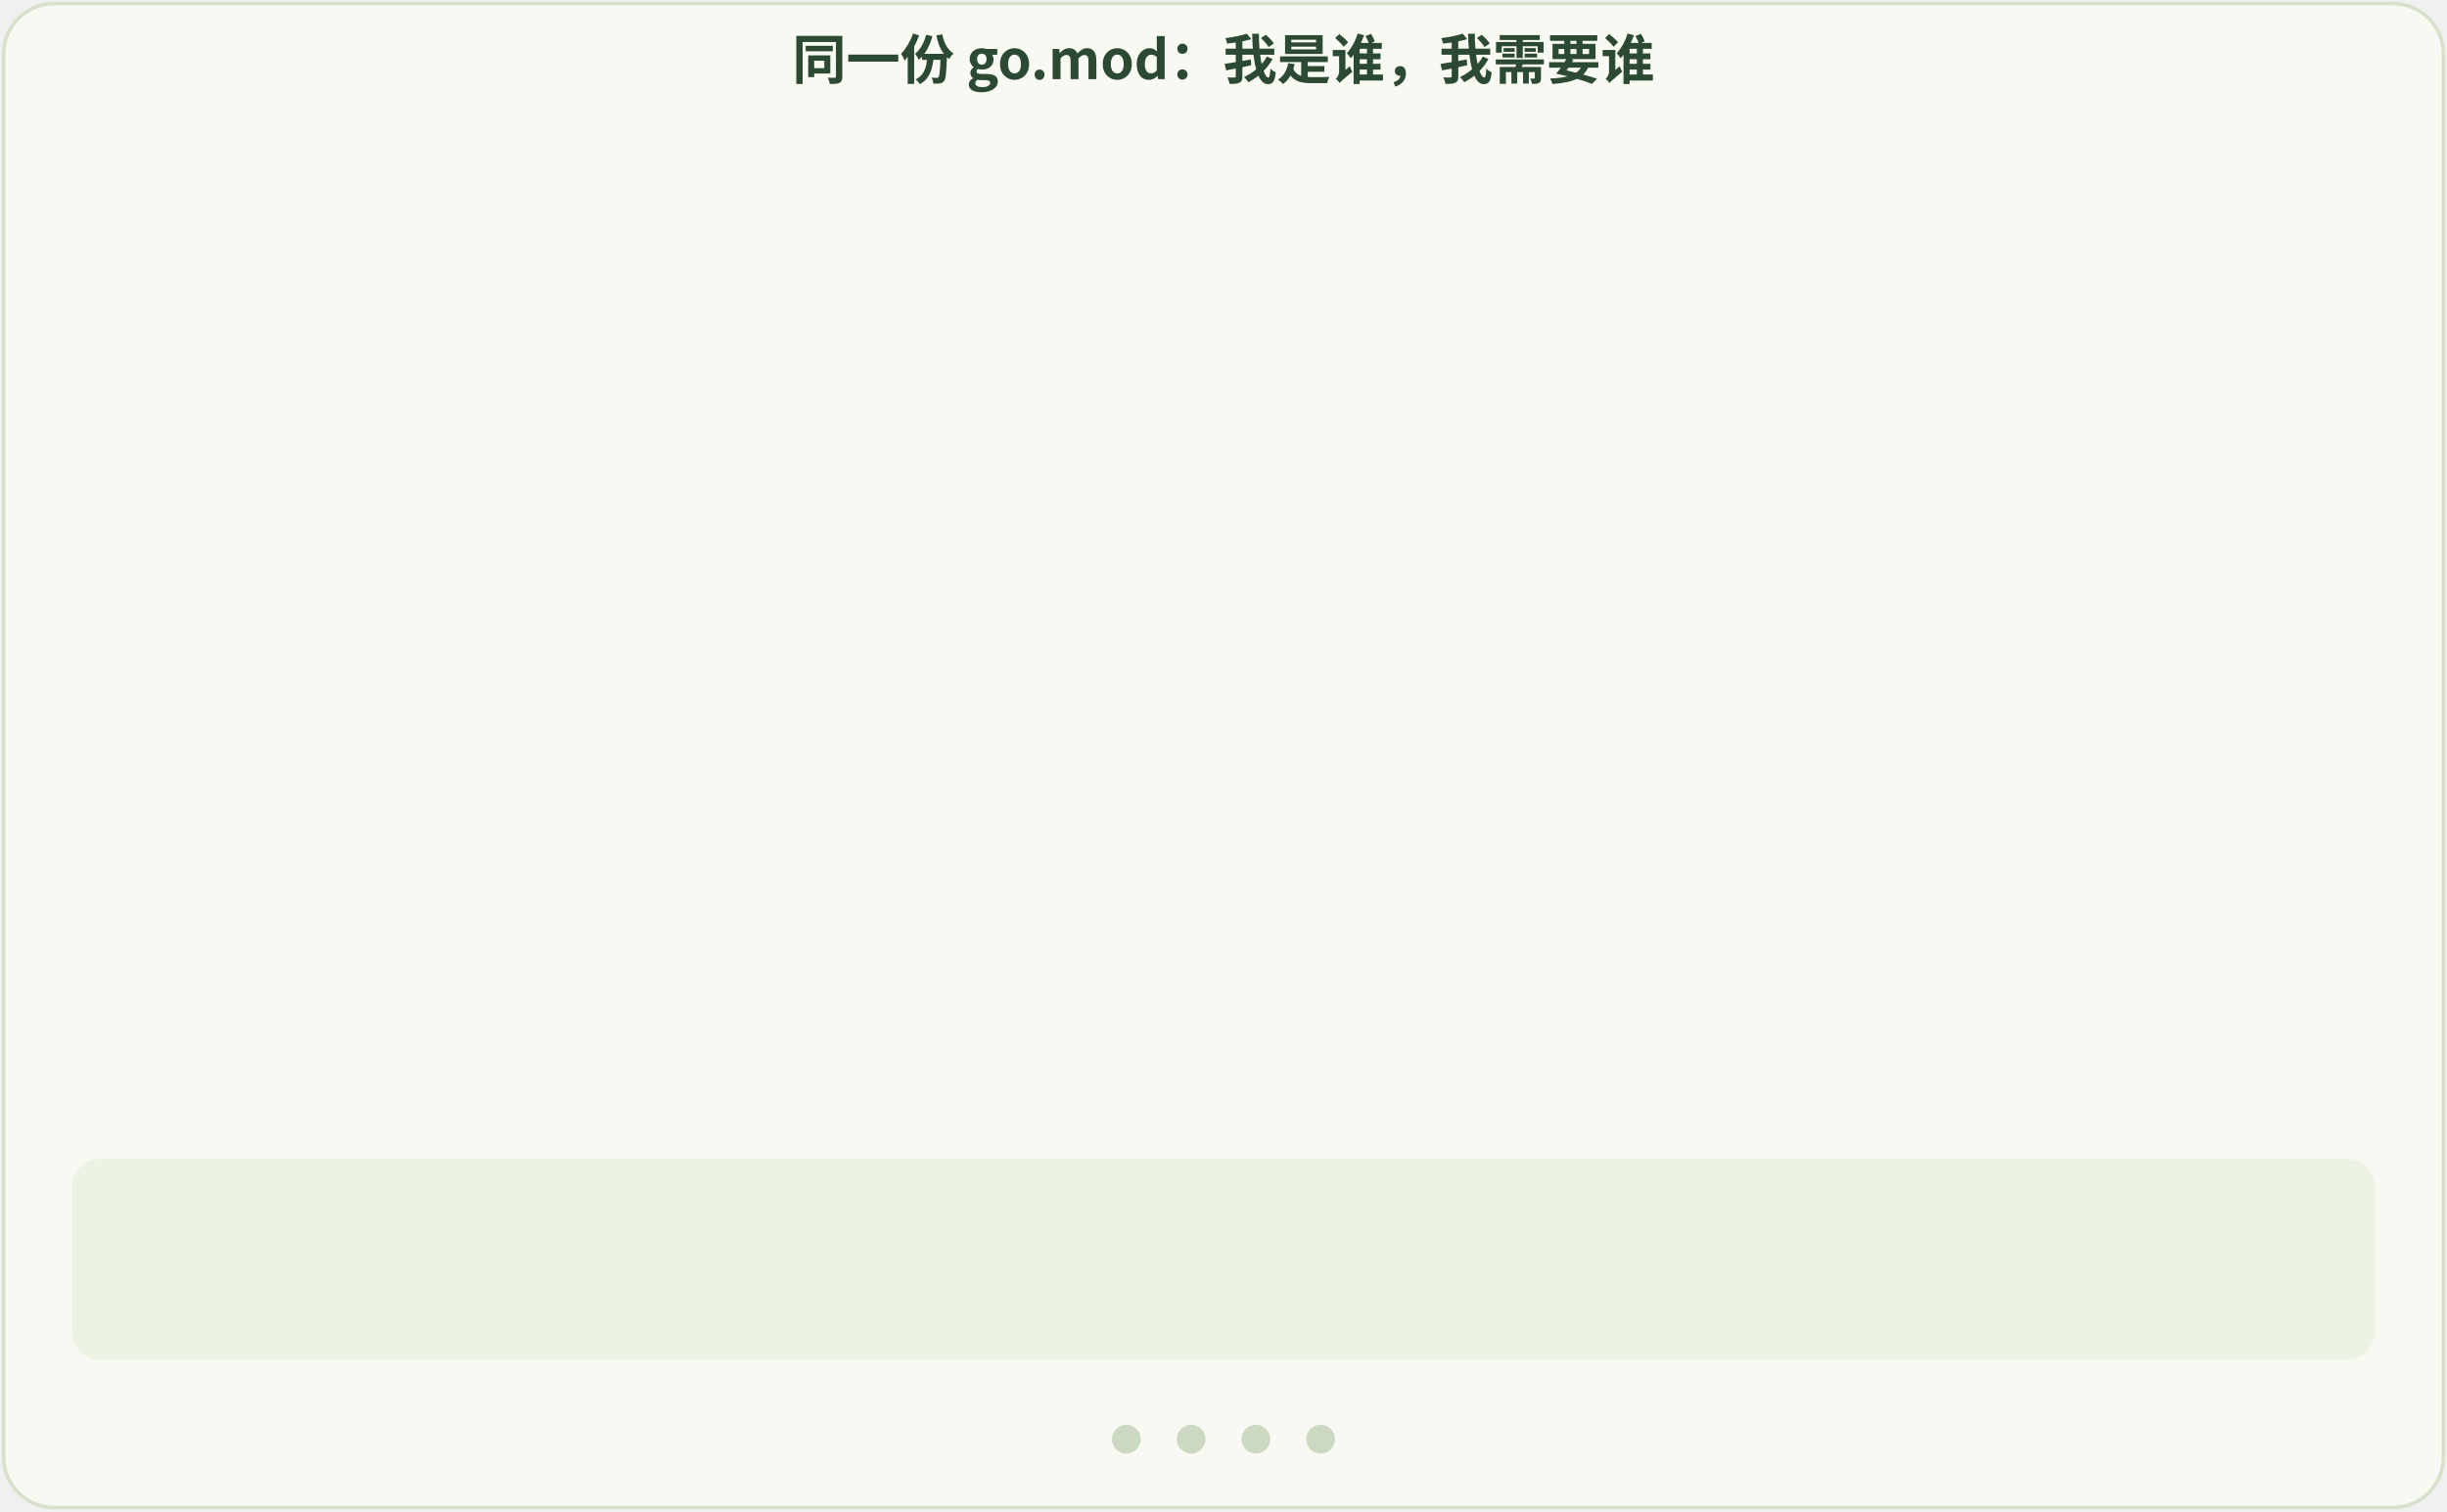
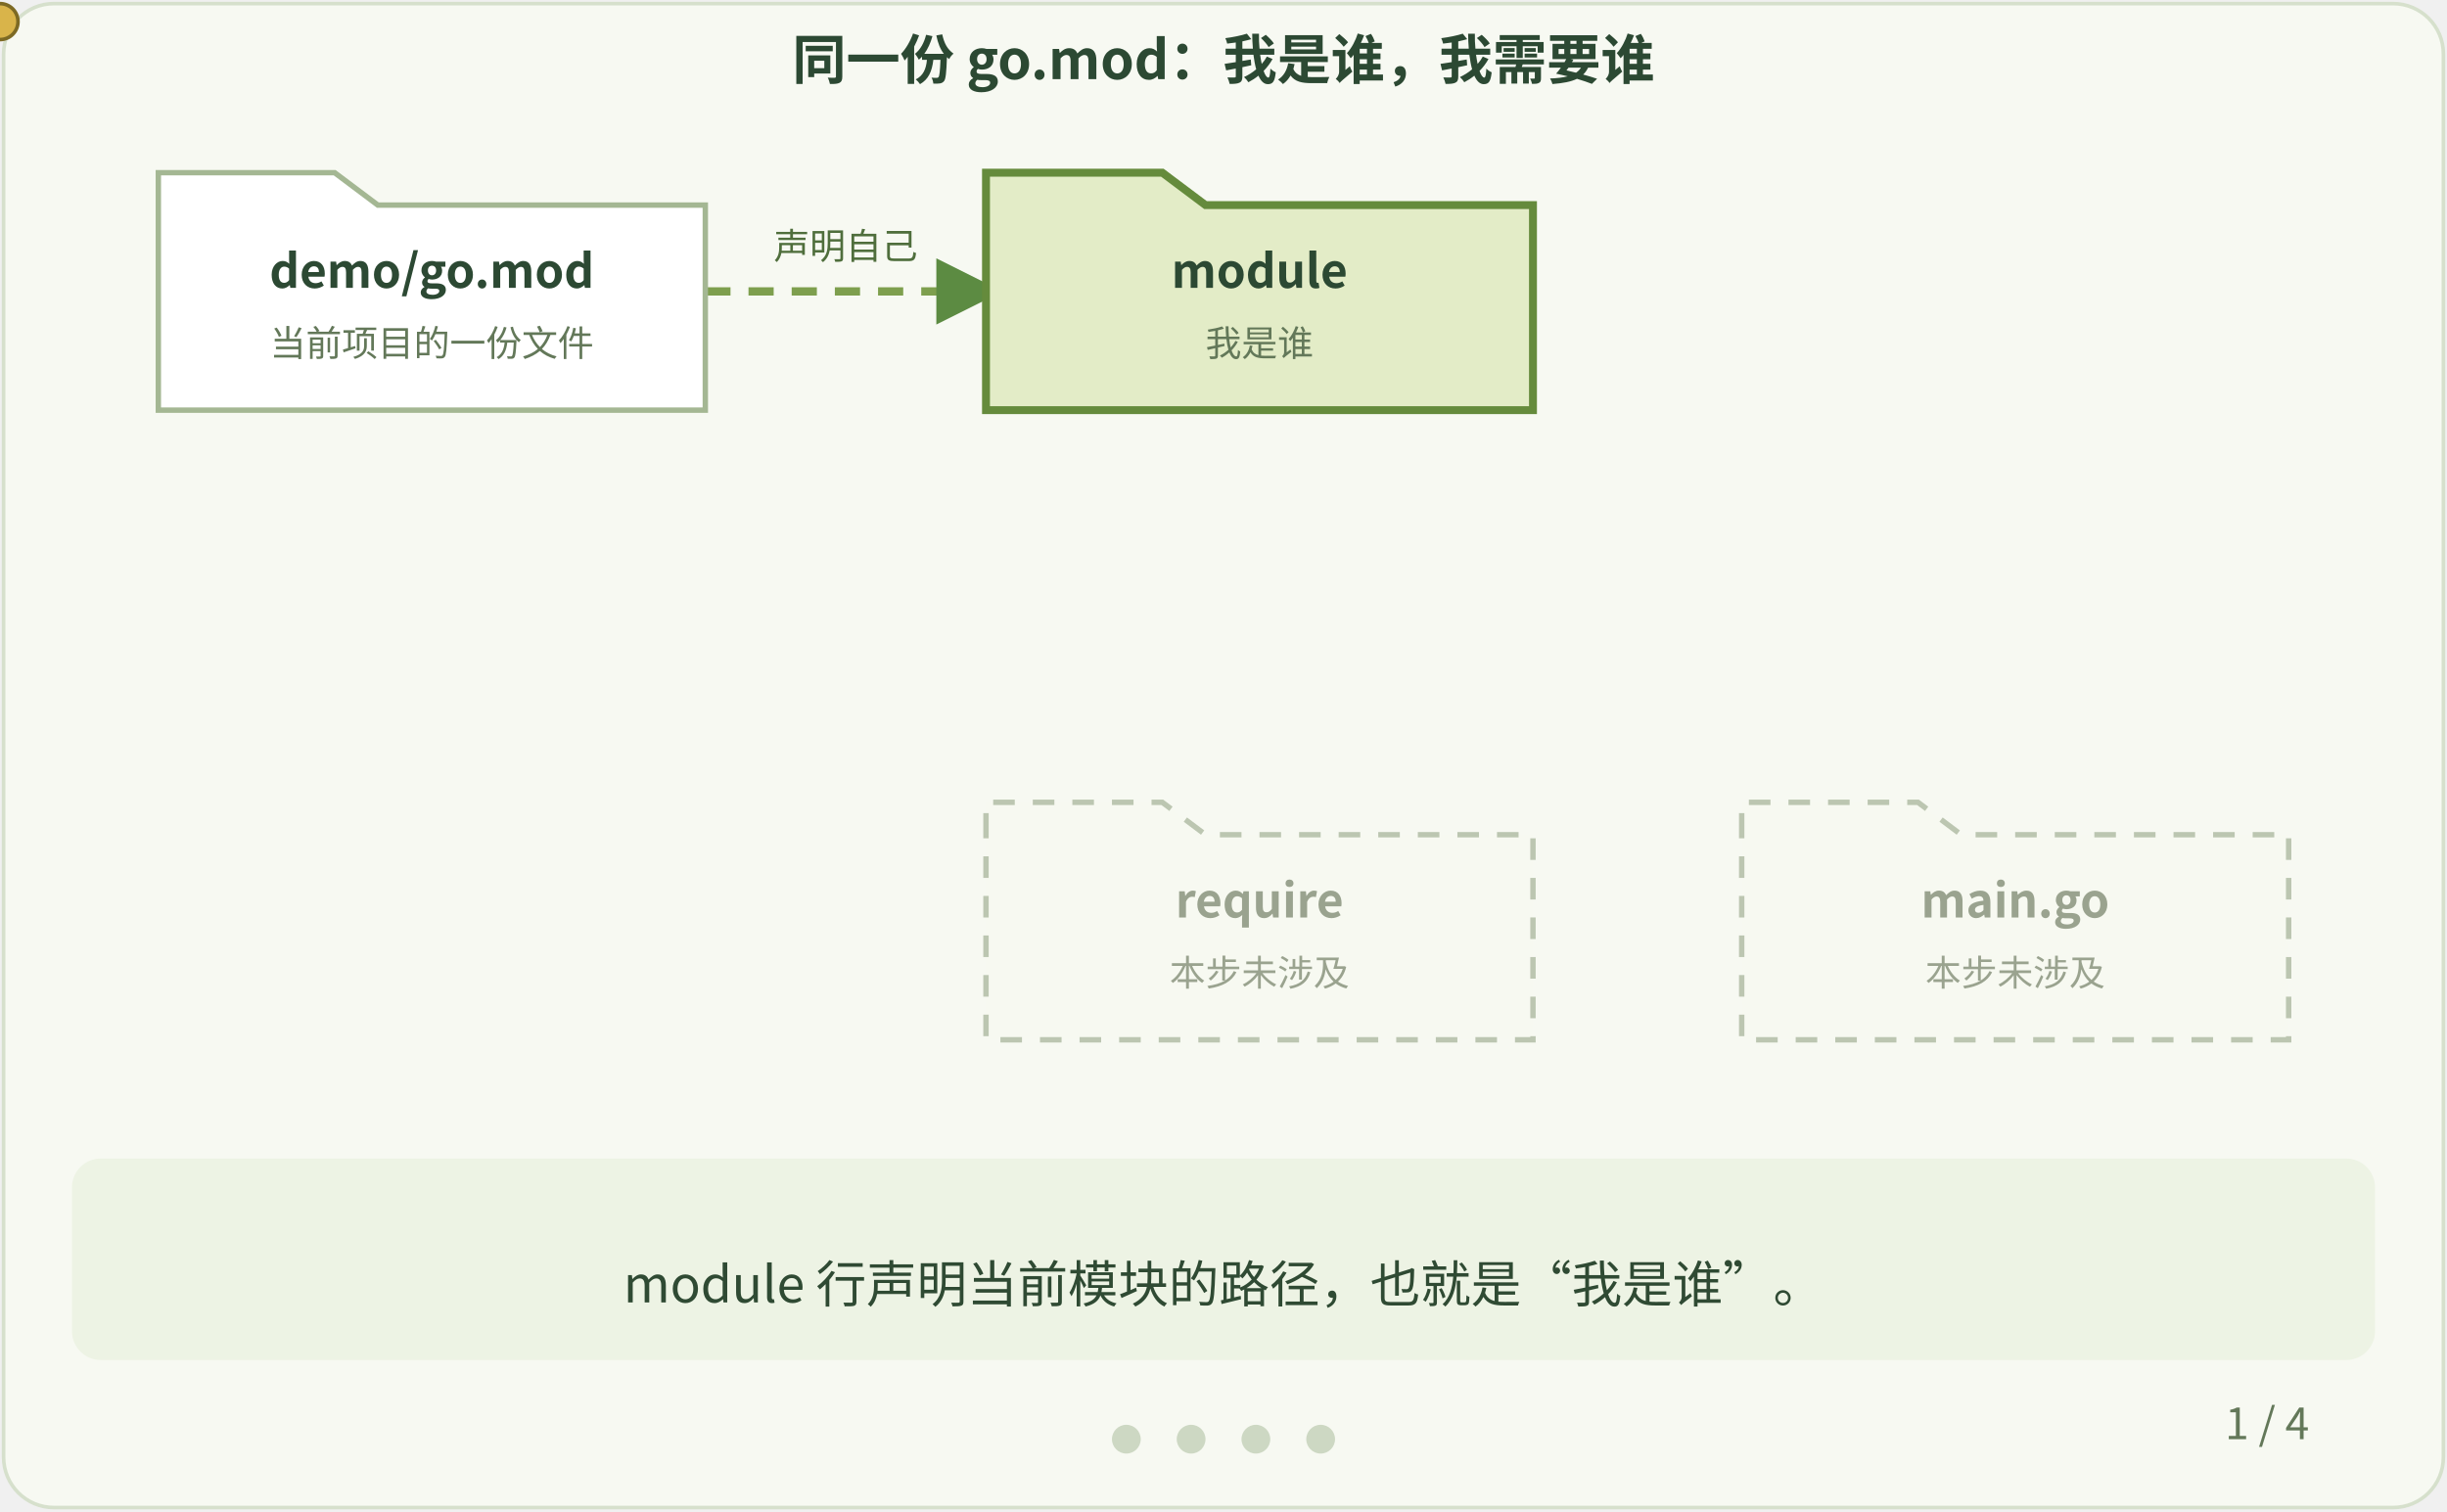
<svg xmlns="http://www.w3.org/2000/svg" width="680" height="420" viewBox="0 0 680 420" role="img" aria-labelledby="ls-gomod-zh-t ls-gomod-zh-d">
  <style>
text{font-family:-apple-system,BlinkMacSystemFont,"Segoe UI","PingFang SC","Hiragino Sans GB","Microsoft YaHei","Noto Sans CJK SC",sans-serif;text-anchor:middle}
.bg{fill:#f7f9f2;stroke:#d6e0cc}
.title{font-size:15px;font-weight:600;fill:#2c4933}
.node&gt;rect,.node&gt;path{fill:#fff;stroke:#a4b793;stroke-width:1.5}
.node.lit&gt;rect,.node.lit&gt;path{fill:#e3ecc7;stroke:#658b3c;stroke-width:2.2}
.node.future&gt;rect,.node.future&gt;path{fill:#f7f9f1;stroke:#bcc6b1;stroke-dasharray:6 5}
.node.future text{fill:#9aa38f}
.nlabel{font-size:13px;font-weight:600;fill:#2c4933}
.ndetail{font-size:10px;fill:#637859}
.edge&gt;path{fill:none;stroke:#b6c8a4;stroke-width:1.7}
.edge.flowing&gt;path{stroke:#7e9f4e;stroke-width:2.3;stroke-dasharray:7 5;animation:ls-gomod-zh-flow 1s linear infinite}
.edge.broken&gt;path{stroke:#b55b40;stroke-dasharray:5 5}
.elabel{font-size:10px;fill:#4f6e3c;paint-order:stroke;stroke:#f7f9f2;stroke-width:4px;stroke-linejoin:round}
.break{font-size:11px;font-weight:600;fill:#a7442e;paint-order:stroke;stroke:#f7f9f2;stroke-width:4px}
.dot{fill:#d9b44a;stroke:#7d6a24;stroke-width:1}
.note{font-size:14px;fill:#2f4a33}
+ .counter{font-size:12px;fill:#637859}
.notebg{fill:#edf3e4}
.pip{fill:#cdd8c3}
.pip-on{fill:#5c8b42;opacity:0}
.frame{opacity:0}
+ .f0{opacity:1}
@keyframes ls-gomod-zh-flow{to{stroke-dashoffset:-24}}
- @keyframes ls-gomod-zh-f0{0.00%{opacity:1}1.50%,23.50%{opacity:1}25.00%{opacity:0}100%{opacity:0}}.f0{animation:ls-gomod-zh-f0 14.4s linear infinite}@keyframes ls-gomod-zh-f1{0%,24.99%{opacity:0}25.00%{opacity:0}26.50%,48.50%{opacity:1}50.00%{opacity:0}100%{opacity:0}}.f1{animation:ls-gomod-zh-f1 14.4s linear infinite}@keyframes ls-gomod-zh-f2{0%,49.99%{opacity:0}50.00%{opacity:0}51.50%,73.50%{opacity:1}75.00%{opacity:0}100%{opacity:0}}.f2{animation:ls-gomod-zh-f2 14.4s linear infinite}@keyframes ls-gomod-zh-f3{0%,74.99%{opacity:0}75.00%{opacity:0}76.50%,98.50%{opacity:1}100.00%{opacity:1}}.f3{animation:ls-gomod-zh-f3 14.4s linear infinite}.p0{animation:ls-gomod-zh-f0 14.4s linear infinite}.p1{animation:ls-gomod-zh-f1 14.4s linear infinite}.p2{animation:ls-gomod-zh-f2 14.4s linear infinite}.p3{animation:ls-gomod-zh-f3 14.4s linear infinite}
- @media (prefers-reduced-motion:reduce){.frame,.pip-on{animation:none!important;opacity:0}.f3,.p3{opacity:1}.edge.flowing&gt;path{animation:none}.dot{display:none}}</style>
+ @keyframes ls-gomod-zh-f0{0.00%{opacity:1}1.50%,23.50%{opacity:1}25.00%{opacity:0}100%{opacity:0}}.f0{animation:ls-gomod-zh-f0 22s linear infinite}@keyframes ls-gomod-zh-f1{0%,24.99%{opacity:0}25.00%{opacity:0}26.50%,48.50%{opacity:1}50.00%{opacity:0}100%{opacity:0}}.f1{animation:ls-gomod-zh-f1 22s linear infinite}@keyframes ls-gomod-zh-f2{0%,49.99%{opacity:0}50.00%{opacity:0}51.50%,73.50%{opacity:1}75.00%{opacity:0}100%{opacity:0}}.f2{animation:ls-gomod-zh-f2 22s linear infinite}@keyframes ls-gomod-zh-f3{0%,74.99%{opacity:0}75.00%{opacity:0}76.50%,98.50%{opacity:1}100.00%{opacity:1}}.f3{animation:ls-gomod-zh-f3 22s linear infinite}.p0{animation:ls-gomod-zh-f0 22s linear infinite}.p1{animation:ls-gomod-zh-f1 22s linear infinite}.p2{animation:ls-gomod-zh-f2 22s linear infinite}.p3{animation:ls-gomod-zh-f3 22s linear infinite}
+ @media (prefers-reduced-motion:reduce),print{.frame,.pip-on{animation:none!important;opacity:0}.f3,.p3{opacity:1}.edge.flowing&gt;path{animation:none}.dot{display:none}}</style>
  <defs>
    <marker id="ls-gomod-zh-arr" markerWidth="8" markerHeight="8" refX="6" refY="4" orient="auto">
      <path d="M0 0L8 4L0 8Z" fill="#5c8b42" />
    </marker>
    <marker id="ls-gomod-zh-err" markerWidth="8" markerHeight="8" refX="6" refY="4" orient="auto">
      <path d="M0 0L8 4L0 8Z" fill="#b55b40" />
    </marker>
  </defs>
  <rect x="1" y="1" width="678" height="418" rx="14" class="bg" />
  <text x="340" y="22" class="title">同一份 go.mod：我是谁，我需要谁</text>
  <g transform="translate(0 6)">
    <rect x="20" y="322" width="640" height="56" rx="8" class="notebg" transform="translate(0 -6)" />
    <g class="frame f0">
      <g class="edge flowing">
        <path d="M 196 75 C 235 75, 235 75, 274 75" marker-end="url(#ls-gomod-zh-arr)" />
        <text x="235" y="66" class="elabel">声明自己</text>
        <circle r="5" class="dot">
          <animateMotion path="M 196 75 C 235 75, 235 75, 274 75" dur="1.6s" repeatCount="indefinite" />
        </circle>
      </g>
      <g class="node  ">
        <path d="M 44 51 L 44 42 L 93 42 L 105 51 L 196 51 L 196 108 L 44 108 Z" />
        <text x="120" y="74" class="nlabel">demo/go.mod</text>
        <text x="120" y="93" class="ndetail">当前项目的一份文件</text>
      </g>
      <g class="node  lit">
        <path d="M 274 51 L 274 42 L 323 42 L 335 51 L 426 51 L 426 108 L 274 108 Z" />
        <text x="350" y="74" class="nlabel">module</text>
        <text x="350" y="93" class="ndetail">我是谁</text>
      </g>
      <g class="node future ">
        <path d="M 274 226 L 274 217 L 323 217 L 335 226 L 426 226 L 426 283 L 274 283 Z" />
        <text x="350" y="249" class="nlabel">require</text>
-         <text x="350" y="268" class="ndetail">尚未出现</text>
+         <text x="350" y="268" class="ndetail">本步未涉及</text>
      </g>
      <g class="node future ">
        <path d="M 484 226 L 484 217 L 533 217 L 545 226 L 636 226 L 636 283 L 484 283 Z" />
        <text x="560" y="249" class="nlabel">main.go</text>
-         <text x="560" y="268" class="ndetail">尚未出现</text>
+         <text x="560" y="268" class="ndetail">本步未涉及</text>
      </g>
      <text x="340" y="356" class="note">
        <tspan x="340" dy="0">module 行声明当前模块的路径，也就是“我是谁”。</tspan>
      </text>
+       <text x="630" y="394" class="counter">1 / 4</text>
    </g>
    <g class="frame f1">
      <g class="edge ">
        <path d="M 196 75 C 235 75, 235 75, 274 75" marker-end="url(#ls-gomod-zh-arr)" />
        <text x="235" y="66" class="elabel">声明自己</text>
      </g>
      <g class="node  ">
        <path d="M 44 51 L 44 42 L 93 42 L 105 51 L 196 51 L 196 108 L 44 108 Z" />
        <text x="120" y="74" class="nlabel">demo/go.mod</text>
        <text x="120" y="93" class="ndetail">当前项目的一份文件</text>
      </g>
      <g class="node  ">
        <path d="M 274 51 L 274 42 L 323 42 L 335 51 L 426 51 L 426 108 L 274 108 Z" />
        <text x="350" y="74" class="nlabel">module</text>
        <text x="350" y="93" class="ndetail">我是谁</text>
      </g>
      <g class="node future ">
        <path d="M 274 226 L 274 217 L 323 217 L 335 226 L 426 226 L 426 283 L 274 283 Z" />
        <text x="350" y="249" class="nlabel">require</text>
-         <text x="350" y="268" class="ndetail">尚未出现</text>
+         <text x="350" y="268" class="ndetail">本步未涉及</text>
      </g>
      <g class="node  lit">
        <path d="M 484 226 L 484 217 L 533 217 L 545 226 L 636 226 L 636 283 L 484 283 Z" />
        <text x="560" y="249" class="nlabel">main.go</text>
        <text x="560" y="268" class="ndetail">实际 import 与调用</text>
      </g>
      <text x="340" y="356" class="note">
        <tspan x="340" dy="0">源码要使用另一个模块的代码，这才形成依赖。</tspan>
      </text>
+       <text x="630" y="394" class="counter">2 / 4</text>
    </g>
    <g class="frame f2">
      <g class="edge ">
        <path d="M 196 75 C 235 75, 235 75, 274 75" marker-end="url(#ls-gomod-zh-arr)" />
        <text x="235" y="66" class="elabel">声明自己</text>
      </g>
      <g class="edge flowing">
        <path d="M 484 250 C 455 250, 455 250, 426 250" marker-end="url(#ls-gomod-zh-arr)" />
        <text x="455" y="241" class="elabel">需要外部模块</text>
        <circle r="5" class="dot">
          <animateMotion path="M 484 250 C 455 250, 455 250, 426 250" dur="1.6s" repeatCount="indefinite" />
        </circle>
      </g>
      <g class="edge flowing">
        <path d="M 120 108 C 120 162.5, 350 162.5, 350 217" marker-end="url(#ls-gomod-zh-arr)" />
        <text x="235" y="153.5" class="elabel">同一份文件</text>
        <circle r="5" class="dot">
          <animateMotion path="M 120 108 C 120 162.5, 350 162.5, 350 217" dur="1.6s" repeatCount="indefinite" />
        </circle>
      </g>
      <g class="node  ">
        <path d="M 44 51 L 44 42 L 93 42 L 105 51 L 196 51 L 196 108 L 44 108 Z" />
        <text x="120" y="74" class="nlabel">demo/go.mod</text>
        <text x="120" y="93" class="ndetail">当前项目的一份文件</text>
      </g>
      <g class="node  ">
        <path d="M 274 51 L 274 42 L 323 42 L 335 51 L 426 51 L 426 108 L 274 108 Z" />
        <text x="350" y="74" class="nlabel">module</text>
        <text x="350" y="93" class="ndetail">我是谁</text>
      </g>
      <g class="node  lit">
        <path d="M 274 226 L 274 217 L 323 217 L 335 226 L 426 226 L 426 283 L 274 283 Z" />
        <text x="350" y="249" class="nlabel">require</text>
        <text x="350" y="268" class="ndetail">我需要谁</text>
      </g>
      <g class="node  ">
        <path d="M 484 226 L 484 217 L 533 217 L 545 226 L 636 226 L 636 283 L 484 283 Z" />
        <text x="560" y="249" class="nlabel">main.go</text>
        <text x="560" y="268" class="ndetail">实际 import 与调用</text>
      </g>
      <text x="340" y="356" class="note">
        <tspan x="340" dy="0">require 把外部依赖写进同一份 go.mod。</tspan>
      </text>
+       <text x="630" y="394" class="counter">3 / 4</text>
    </g>
    <g class="frame f3">
      <g class="edge ">
        <path d="M 196 75 C 235 75, 235 75, 274 75" marker-end="url(#ls-gomod-zh-arr)" />
        <text x="235" y="66" class="elabel">声明自己</text>
      </g>
      <g class="edge ">
        <path d="M 484 250 C 455 250, 455 250, 426 250" marker-end="url(#ls-gomod-zh-arr)" />
        <text x="455" y="241" class="elabel">需要外部模块</text>
      </g>
      <g class="edge ">
        <path d="M 120 108 C 120 162.5, 350 162.5, 350 217" marker-end="url(#ls-gomod-zh-arr)" />
        <text x="235" y="153.5" class="elabel">同一份文件</text>
      </g>
      <g class="node  lit">
        <path d="M 44 51 L 44 42 L 93 42 L 105 51 L 196 51 L 196 108 L 44 108 Z" />
        <text x="120" y="74" class="nlabel">demo/go.mod</text>
        <text x="120" y="93" class="ndetail">当前项目的一份文件</text>
      </g>
      <g class="node  ">
        <path d="M 274 51 L 274 42 L 323 42 L 335 51 L 426 51 L 426 108 L 274 108 Z" />
        <text x="350" y="74" class="nlabel">module</text>
        <text x="350" y="93" class="ndetail">我是谁</text>
      </g>
      <g class="node  ">
        <path d="M 274 226 L 274 217 L 323 217 L 335 226 L 426 226 L 426 283 L 274 283 Z" />
        <text x="350" y="249" class="nlabel">require</text>
        <text x="350" y="268" class="ndetail">我需要谁</text>
      </g>
      <g class="node  lit">
        <path d="M 484 226 L 484 217 L 533 217 L 545 226 L 636 226 L 636 283 L 484 283 Z" />
        <text x="560" y="249" class="nlabel">main.go</text>
        <text x="560" y="268" class="ndetail">实际 import 与调用</text>
      </g>
      <text x="340" y="356" class="note">
        <tspan x="340" dy="0">require 只是声明，不是函数调用；运行时才执行源码里的调用。</tspan>
      </text>
+       <text x="630" y="394" class="counter">4 / 4</text>
    </g>
  </g>
  <circle cx="313" cy="400" r="4" class="pip" />
  <circle cx="331" cy="400" r="4" class="pip" />
  <circle cx="349" cy="400" r="4" class="pip" />
  <circle cx="367" cy="400" r="4" class="pip" />
  <circle cx="313" cy="400" r="4" class="pip-on p0" />
  <circle cx="331" cy="400" r="4" class="pip-on p1" />
  <circle cx="349" cy="400" r="4" class="pip-on p2" />
  <circle cx="367" cy="400" r="4" class="pip-on p3" />
</svg>
